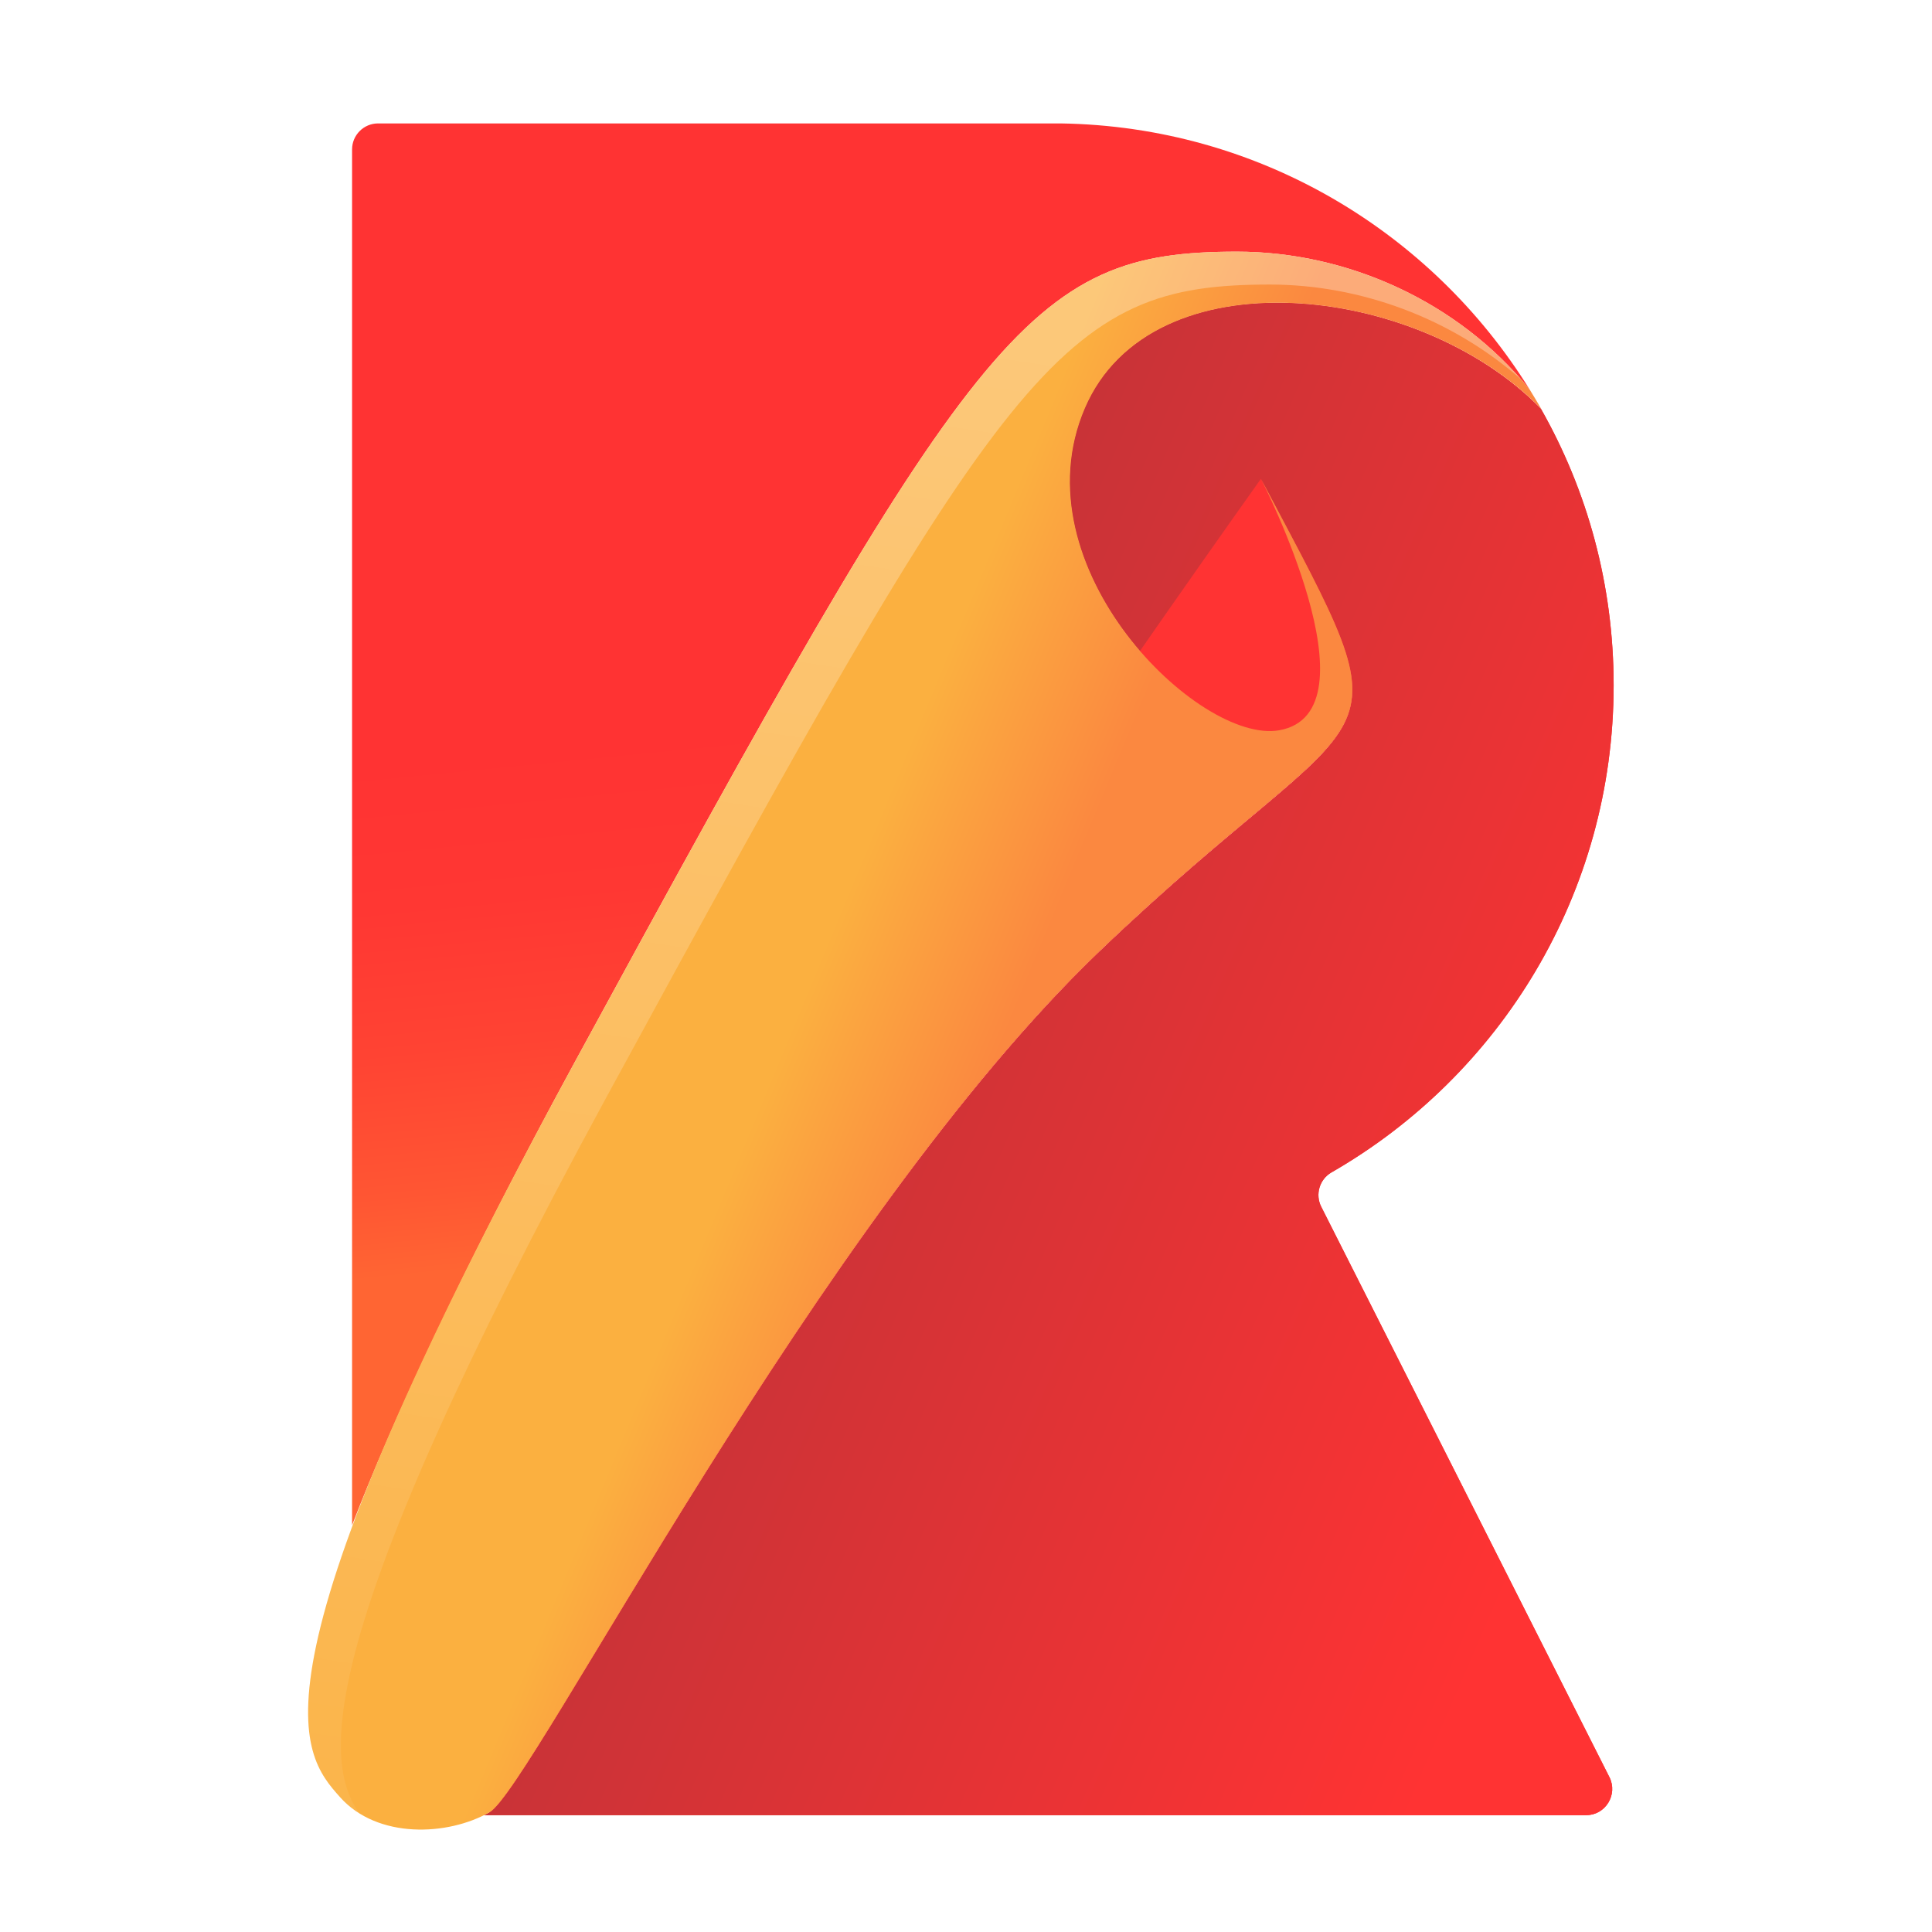
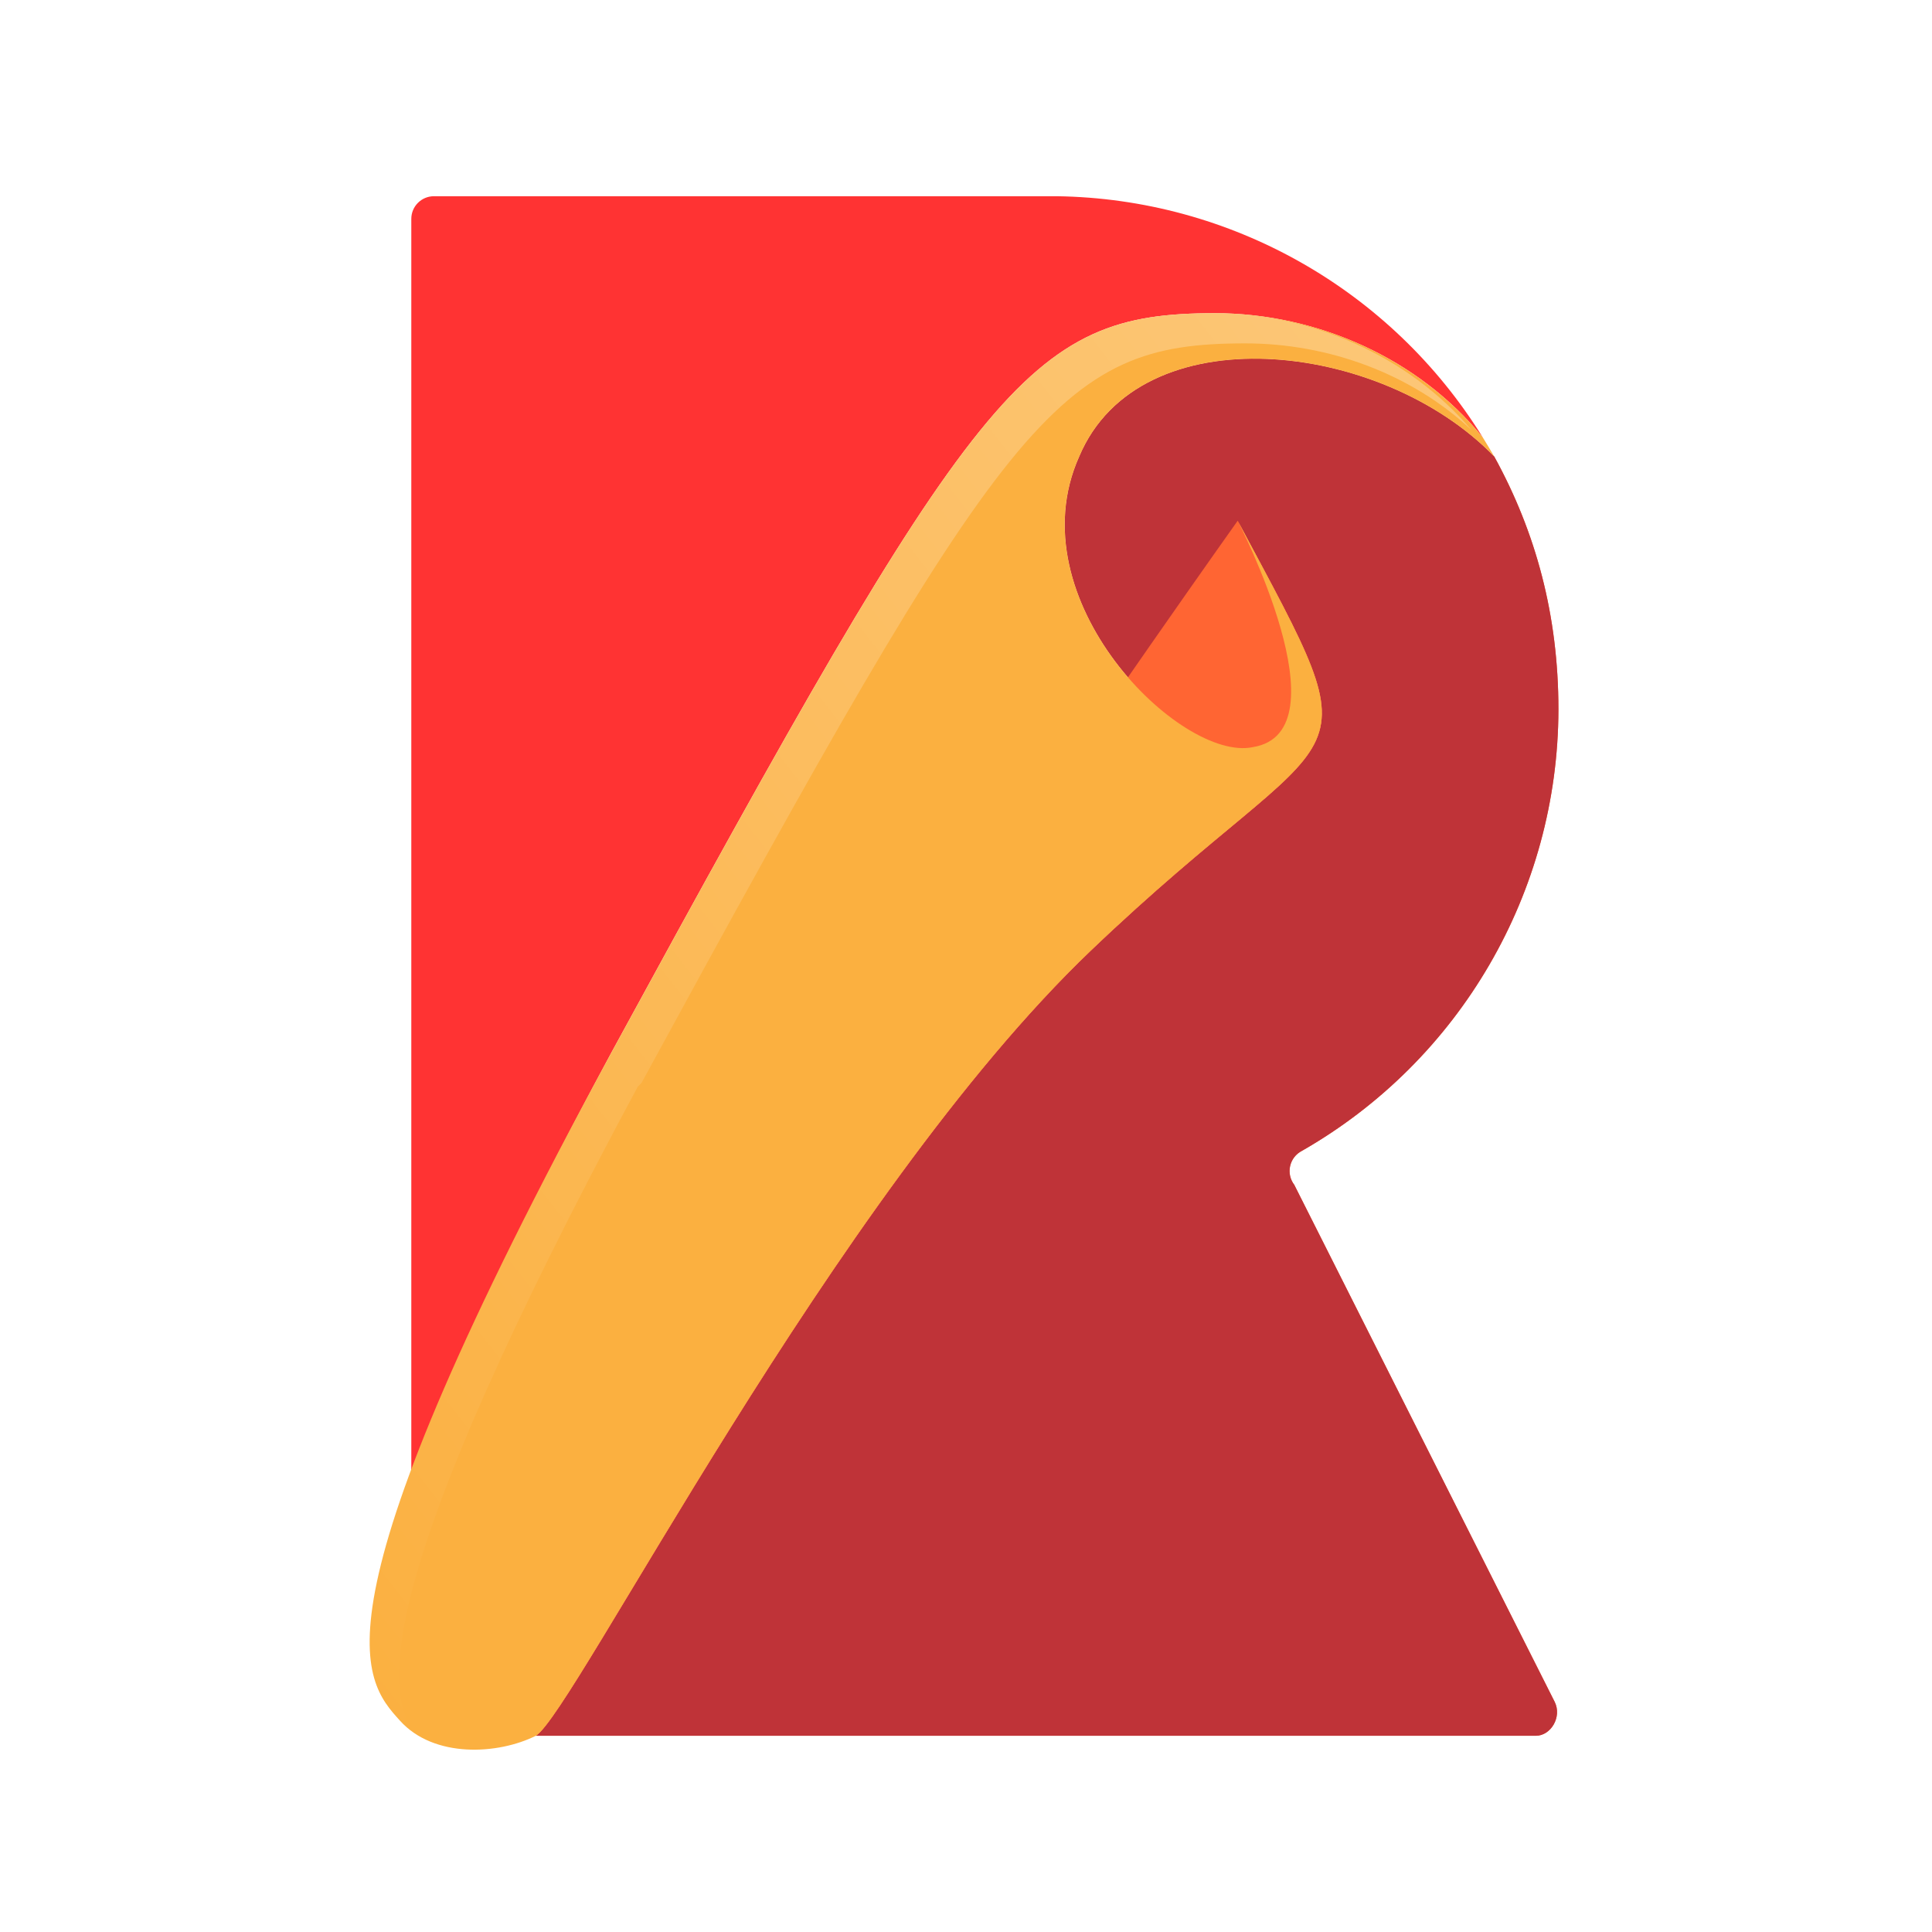
- <svg xmlns="http://www.w3.org/2000/svg" width="512" height="512" viewBox="0 0 512 512" version="1.1" preserveAspectRatio="xMidYMid" id="svg66">
-   <defs id="defs50">
-     <linearGradient x1="108.769" y1="153.94" x2="213.153" y2="172.166" id="linearGradient-1" gradientTransform="scale(0.8642628,1.157056)" gradientUnits="userSpaceOnUse">
-       <stop stop-color="#FF6533" offset="0%" id="stop2" />
-       <stop stop-color="#FF5633" offset="15.7%" id="stop4" />
-       <stop stop-color="#FF4333" offset="43.4%" id="stop6" />
-       <stop stop-color="#FF3733" offset="71.4%" id="stop8" />
-       <stop stop-color="#FF3333" offset="100%" id="stop10" />
+ <svg id="rollup" viewBox="0 0 512 512">
+   <defs>
+     <linearGradient id="a" x1="109" x2="213" y1="154" y2="172">
+       <stop offset="0%" stop-color="#FF6533" />
+       <stop offset="16%" stop-color="#FF5633" />
+       <stop offset="43%" stop-color="#FF4333" />
+       <stop offset="71%" stop-color="#FF3733" />
+       <stop offset="100%" stop-color="#F33" />
    </linearGradient>
-     <linearGradient x1="92.442" y1="128.094" x2="279.52" y2="236.441" id="linearGradient-2" gradientTransform="scale(0.8642628,1.157056)" gradientUnits="userSpaceOnUse">
-       <stop stop-color="#BF3338" offset="0%" id="stop13" />
-       <stop stop-color="#FF3333" offset="100%" id="stop15" />
+     <linearGradient id="b" x1="93" x2="280" y1="128" y2="236">
+       <stop offset="0%" stop-color="#BF3338" />
+       <stop offset="100%" stop-color="#F33" />
    </linearGradient>
-     <linearGradient x1="103.574" y1="142.18" x2="132.071" y2="162.412" id="linearGradient-3" gradientTransform="scale(0.822298,1.216104)" gradientUnits="userSpaceOnUse">
-       <stop stop-color="#FF6533" offset="0%" id="stop18" />
-       <stop stop-color="#FF5633" offset="15.7%" id="stop20" />
-       <stop stop-color="#FF4333" offset="43.4%" id="stop22" />
-       <stop stop-color="#FF3733" offset="71.4%" id="stop24" />
-       <stop stop-color="#FF3333" offset="100%" id="stop26" />
+     <linearGradient id="c" x1="104" x2="132" y1="142" y2="162">
+       <stop offset="0%" stop-color="#FF6533" />
+       <stop offset="16%" stop-color="#FF5633" />
+       <stop offset="43%" stop-color="#FF4333" />
+       <stop offset="71%" stop-color="#FF3733" />
+       <stop offset="100%" stop-color="#F33" />
    </linearGradient>
-     <linearGradient x1="139.407" y1="197.296" x2="131.737" y2="104.945" id="linearGradient-4" gradientTransform="scale(0.9165431,1.091056)" gradientUnits="userSpaceOnUse">
-       <stop stop-color="#FF6533" offset="0%" id="stop29" />
-       <stop stop-color="#FF5633" offset="15.7%" id="stop31" />
-       <stop stop-color="#FF4333" offset="43.4%" id="stop33" />
-       <stop stop-color="#FF3733" offset="71.4%" id="stop35" />
-       <stop stop-color="#FF3333" offset="100%" id="stop37" />
+     <linearGradient id="d" x1="151" x2="146" y1="226" y2="222">
+       <stop offset="0%" stop-color="#FF6533" />
+       <stop offset="100%" stop-color="#F33" />
    </linearGradient>
-     <linearGradient x1="110.083" y1="151.33" x2="147.733" y2="171.34" id="linearGradient-5" gradientTransform="scale(0.8840441,1.131165)" gradientUnits="userSpaceOnUse">
-       <stop stop-color="#FBB040" offset="0%" id="stop40" />
-       <stop stop-color="#FB8840" offset="100%" id="stop42" />
+     <linearGradient id="e" x1="110" x2="148" y1="151" y2="171">
+       <stop offset="0%" stop-color="#FBB040" />
+       <stop offset="100%" stop-color="#FB8840" />
    </linearGradient>
-     <linearGradient x1="149.124" y1="38.078" x2="110.569" y2="367.448" id="linearGradient-6" gradientTransform="scale(0.8812628,1.134735)" gradientUnits="userSpaceOnUse">
-       <stop stop-color="#FFFFFF" offset="0%" id="stop45" />
-       <stop stop-color="#FFFFFF" stop-opacity="0" offset="100%" id="stop47" />
+     <linearGradient id="f" x1="1" x2="0" y1="0" y2="1">
+       <stop offset="0%" stop-color="#FFF" />
+       <stop offset="100%" stop-color="#FFF" stop-opacity="0" />
    </linearGradient>
  </defs>
-   <g id="g64" transform="matrix(1.352395,0,0,1.352395,81.41952,32.62766)">
-     <path d="m 256,110.133 c 0,-19.683 -5.155,-38.136 -14.235,-54.129 -24.077,-24.78 -76.449,-30.521 -89.454,-0.117 -13.357,31.165 22.437,65.845 38.078,63.092 19.918,-3.515 -3.515,-49.208 -3.515,-49.208 30.462,57.41 23.433,39.835 -31.634,92.558 -55.066,52.723 -111.304,163.969 -119.506,168.655 -0.351,0.234 -0.703,0.41 -1.113,0.586 h 215.989 c 3.808,0 6.268,-4.042 4.569,-7.44 l -56.472,-111.773 c -1.23,-2.402 -0.351,-5.389 1.992,-6.737 C 233.739,186.64 256,151.022 256,110.133 Z" fill="url(#linearGradient-1)" id="path52" style="fill:url(#linearGradient-1)" />
-     <path d="m 256,110.133 c 0,-19.683 -5.155,-38.136 -14.235,-54.129 -24.077,-24.78 -76.449,-30.521 -89.454,-0.117 -13.357,31.165 22.437,65.845 38.078,63.092 19.918,-3.515 -3.515,-49.208 -3.515,-49.208 30.462,57.41 23.433,39.835 -31.634,92.558 -55.066,52.723 -111.304,163.969 -119.506,168.655 -0.351,0.234 -0.703,0.41 -1.113,0.586 h 215.989 c 3.808,0 6.268,-4.042 4.569,-7.44 l -56.472,-111.773 c -1.23,-2.402 -0.351,-5.389 1.992,-6.737 C 233.739,186.64 256,151.022 256,110.133 Z" fill="url(#linearGradient-2)" id="path54" style="fill:url(#linearGradient-2)" />
-     <path d="m 35.735,330.984 c 8.201,-4.686 64.439,-115.991 119.506,-168.714 55.066,-52.723 62.096,-35.149 31.634,-92.558 0,0 -116.577,163.442 -158.755,244.284" fill="url(#linearGradient-3)" id="path56" style="fill:url(#linearGradient-3)" />
-     <path d="M 52.137,184.531 C 130.87,39.777 141.181,25.19 182.188,25.19 c 21.558,0 43.292,9.724 57.351,27.006 C 220.383,21.324 186.464,0.644 147.625,0.059 H 13.884 c -2.812,0 -5.097,2.285 -5.097,5.097 V 274.746 C 16.754,254.184 30.286,224.776 52.137,184.531 Z" fill="url(#linearGradient-4)" id="path58" style="fill:url(#linearGradient-4)" />
-     <path d="M 155.24,162.27 C 100.174,214.993 43.936,326.297 35.735,330.984 27.533,335.67 13.767,336.256 6.444,328.055 -1.347,319.326 -13.474,305.208 52.137,184.531 130.87,39.777 141.181,25.19 182.188,25.19 c 21.558,0 43.292,9.724 57.351,27.006 0.762,1.23 1.523,2.519 2.285,3.808 -24.077,-24.78 -76.449,-30.521 -89.454,-0.117 -13.357,31.165 22.437,65.845 38.078,63.092 19.918,-3.515 -3.515,-49.208 -3.515,-49.208 30.404,57.351 23.374,39.777 -31.692,92.5 z" fill="url(#linearGradient-5)" id="path60" style="fill:url(#linearGradient-5)" />
-     <path d="M 58.581,190.975 C 137.314,46.221 147.625,31.634 188.632,31.634 c 17.75,0 35.617,6.62 49.208,18.57 -14.059,-16.051 -34.914,-25.014 -55.652,-25.014 -41.007,0 -51.317,14.587 -130.05,159.341 -65.611,120.677 -53.485,134.795 -45.693,143.524 1.113,1.23 2.402,2.285 3.749,3.163 -6.854,-9.959 -9.9,-33.098 48.388,-140.243 z" fill="url(#linearGradient-6)" opacity="0.3" id="path62" style="fill:url(#linearGradient-6)" />
-   </g>
+   <path fill="url(#a)" d="M413 188c0-25-6-47-17-67-30-31-94-38-110 0-17 38 27 81 46 77 25-4-4-60-4-60 38 71 29 49-39 114S152 454 142 460h-1 266c4 0 7-5 5-9l-69-137a6 6 0 0 1 2-9 135 135 0 0 0 68-117z" />
+   <path fill="url(#b)" d="M413 188c0-25-6-47-17-67-30-31-94-38-110 0-17 38 27 81 46 77 25-4-4-60-4-60 38 71 29 49-39 114S152 454 142 460h-1 266c4 0 7-5 5-9l-69-137a6 6 0 0 1 2-9 135 135 0 0 0 68-117z" />
+   <path fill="url(#c)" d="M142 460c10-6 79-143 147-208s77-43 39-114c0 0-143 201-195 301" />
+   <path fill="url(#d)" d="M162 279C259 101 272 83 322 83c27 0 54 12 71 33a135 135 0 0 0-113-64H115a6 6 0 0 0-6 6v332c10-25 26-61 53-111z" />
+   <path fill="url(#e)" d="M289 252c-68 65-137 202-147 208-10 5-27 6-36-4-10-11-25-28 56-177C259 101 272 83 322 83c27 0 54 12 71 33a268 268 0 0 1 3 5c-30-31-94-38-110 0-17 38 27 81 46 77 25-4-4-60-4-60 38 71 29 49-39 114z" />
+   <path fill="url(#f)" opacity=".3" d="M170 287c97-178 110-196 160-196 22 0 44 8 60 23-17-20-43-31-68-31-50 0-63 18-160 196-81 149-66 166-56 177 1 1 3 3 4 4-8-12-12-40 59-172z" />
</svg>
